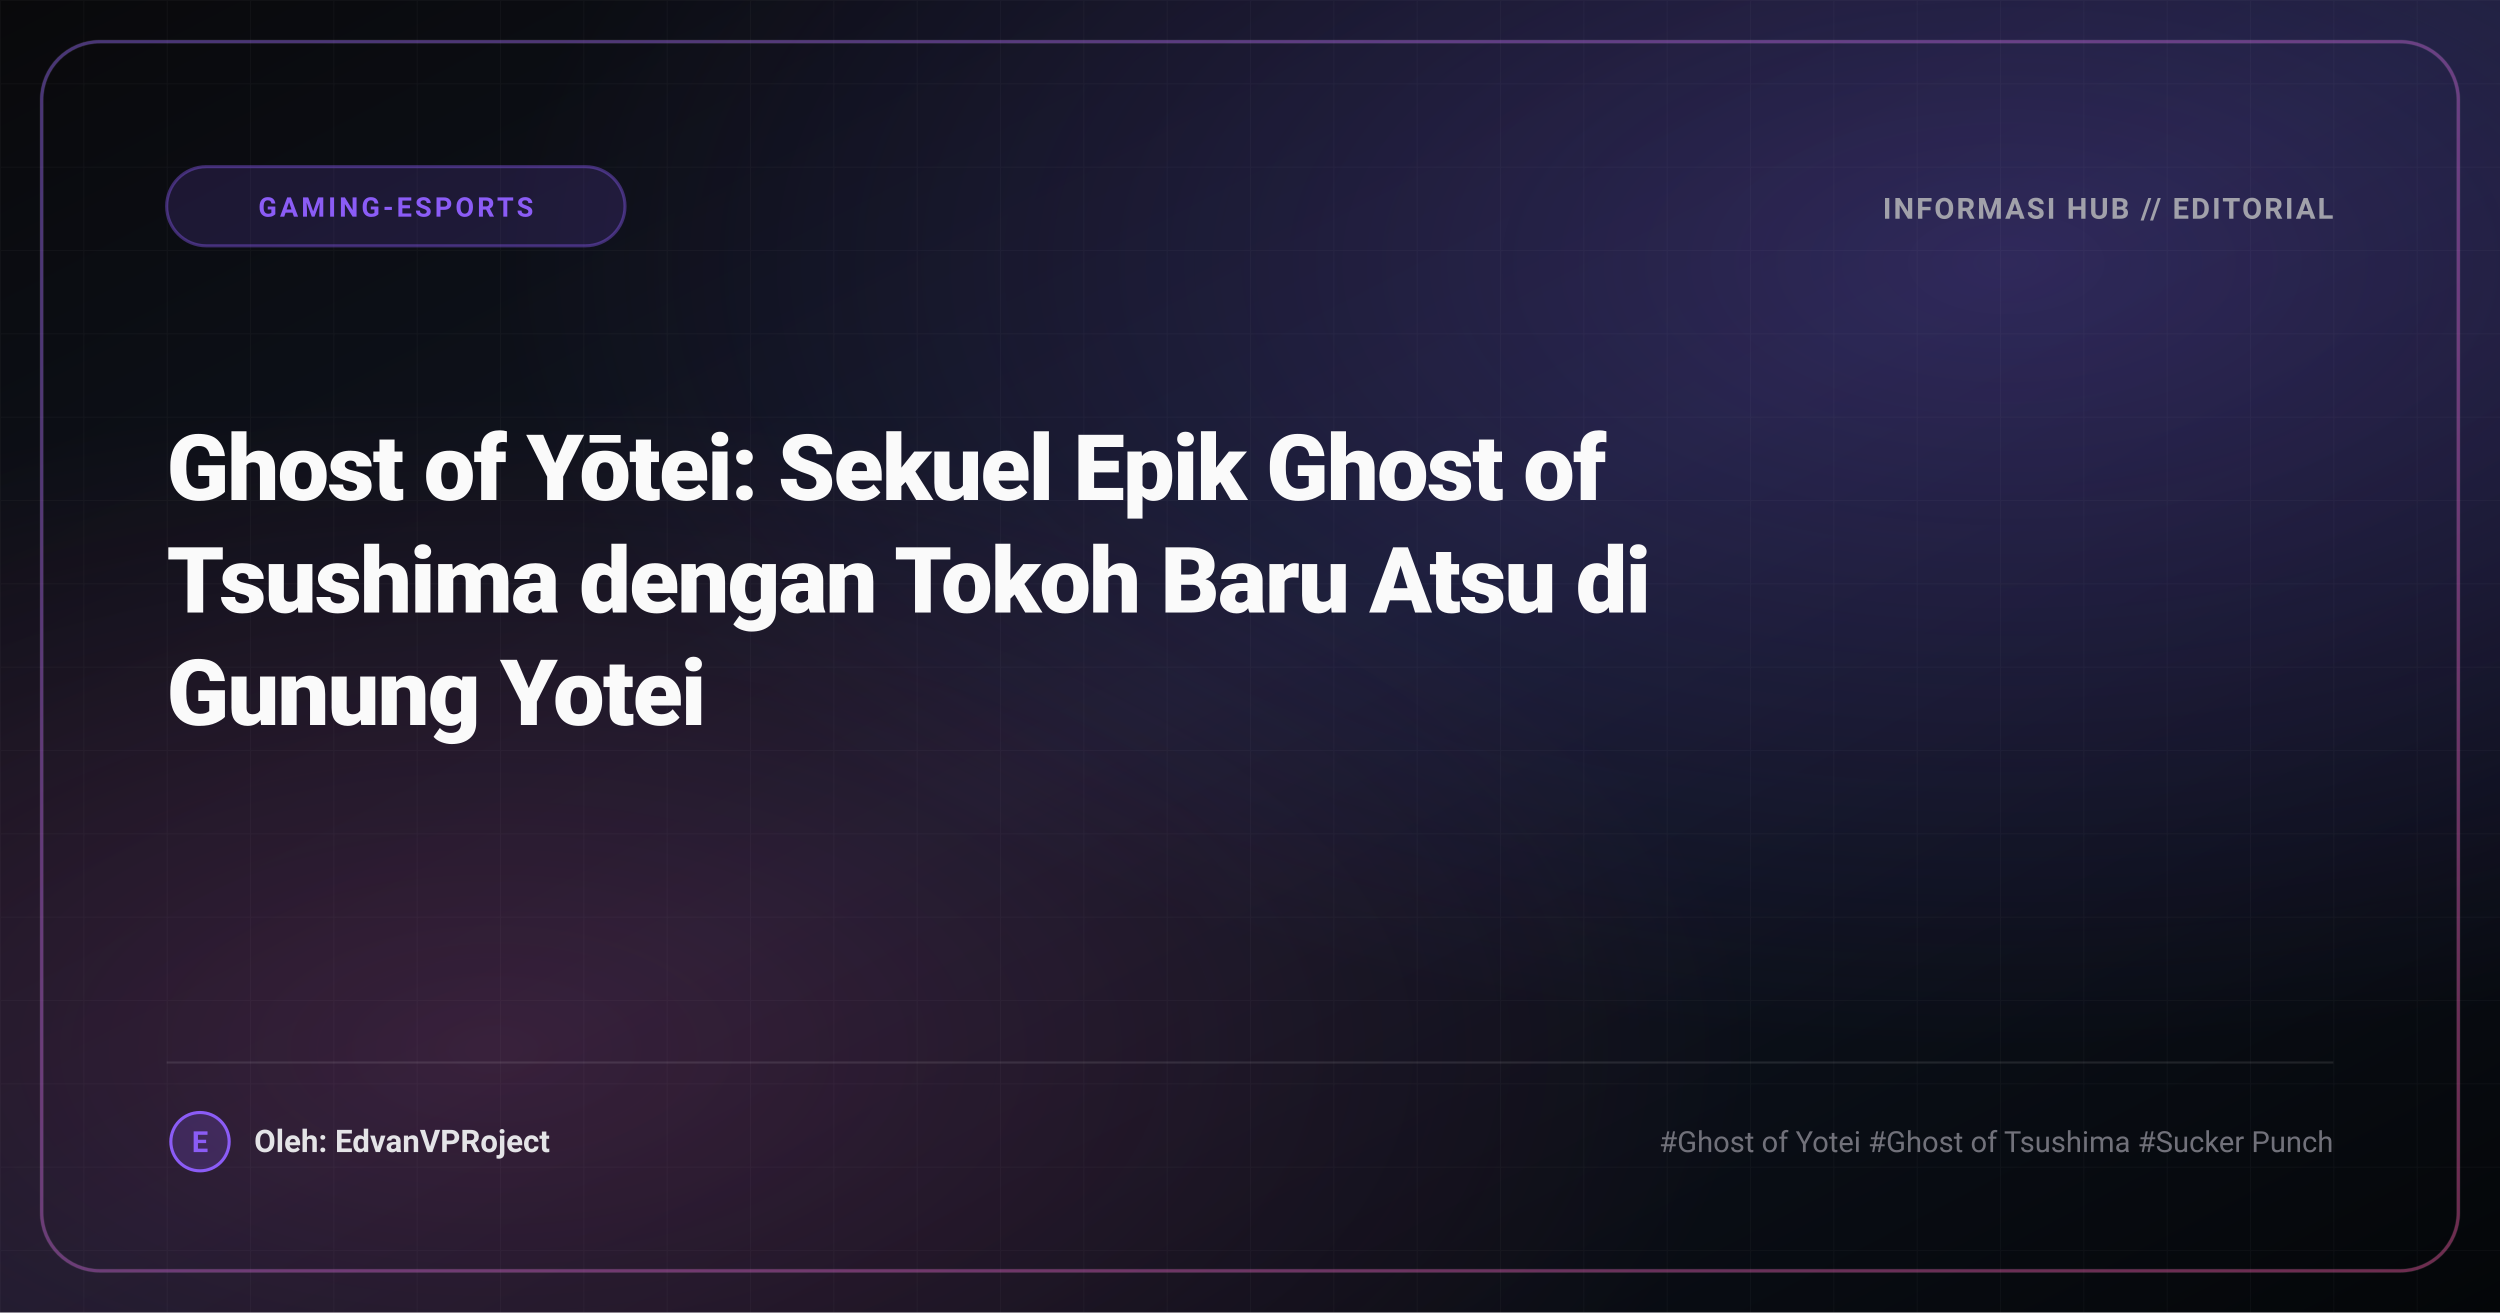
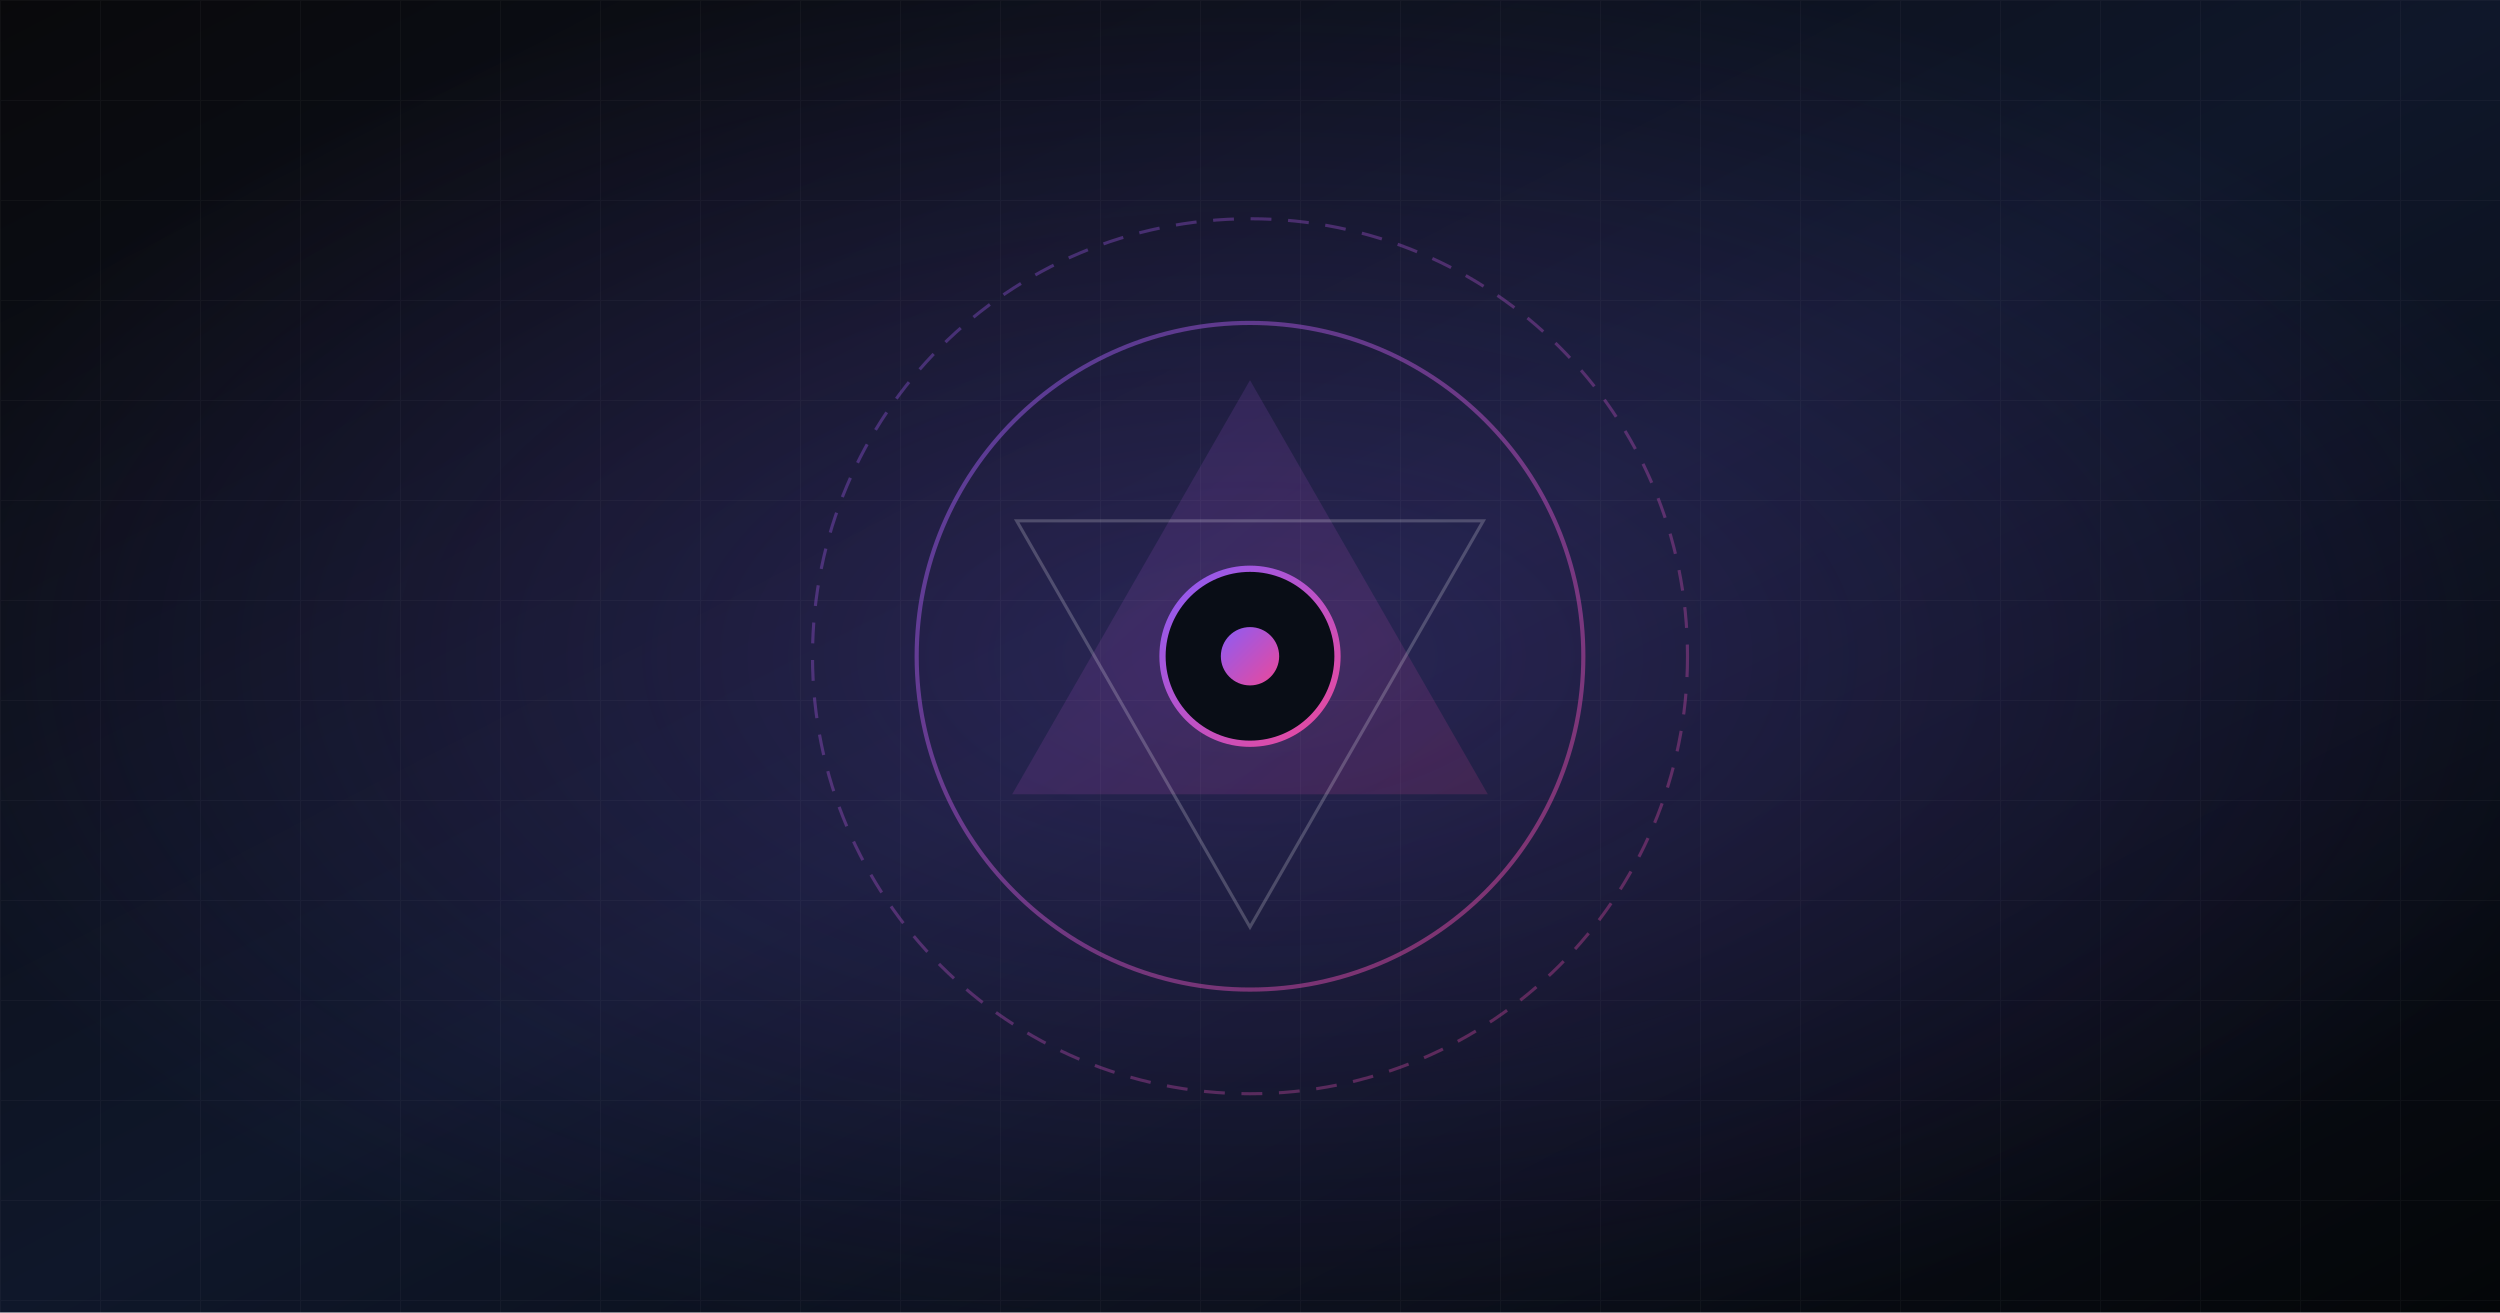
- <svg xmlns="http://www.w3.org/2000/svg" viewBox="0 0 1200 630" width="1200" height="630" shape-rendering="geometricPrecision" text-rendering="geometricPrecision">
+ <svg xmlns="http://www.w3.org/2000/svg" viewBox="0 0 1200 630" width="1200" height="630" shape-rendering="geometricPrecision">
  <defs>
-     <style>
-       text {
-         font-family: -apple-system, BlinkMacSystemFont, "Segoe UI", Roboto, "Helvetica Neue", Arial, sans-serif;
-         text-rendering: geometricPrecision;
-         -webkit-font-smoothing: antialiased;
-       }
-     </style>
    <linearGradient id="bgGrad" x1="0%" y1="0%" x2="100%" y2="100%">
      <stop offset="0%" stop-color="#09090b" />
-       <stop offset="50%" stop-color="#111827" />
+       <stop offset="50%" stop-color="#0f172a" />
      <stop offset="100%" stop-color="#040608" />
    </linearGradient>
    <linearGradient id="accGrad" x1="0%" y1="0%" x2="100%" y2="100%">
      <stop offset="0%" stop-color="#8b5cf6" />
      <stop offset="100%" stop-color="#ec4899" />
    </linearGradient>
-     <radialGradient id="glow" cx="80%" cy="20%" r="60%">
-       <stop offset="0%" stop-color="#8b5cf6" stop-opacity="0.25" />
+     <radialGradient id="glow" cx="50%" cy="50%" r="55%">
+       <stop offset="0%" stop-color="#8b5cf6" stop-opacity="0.22" />
      <stop offset="100%" stop-color="#8b5cf6" stop-opacity="0" />
    </radialGradient>
-     <radialGradient id="glow2" cx="20%" cy="80%" r="50%">
-       <stop offset="0%" stop-color="#ec4899" stop-opacity="0.18" />
-       <stop offset="100%" stop-color="#ec4899" stop-opacity="0" />
-     </radialGradient>
-     <pattern id="grid" width="40" height="40" patternUnits="userSpaceOnUse">
-       <path d="M 40 0 L 0 0 0 40" fill="none" stroke="rgba(255,255,255,0.03)" stroke-width="1" />
+     <pattern id="grid" width="48" height="48" patternUnits="userSpaceOnUse">
+       <path d="M 48 0 L 0 0 0 48" fill="none" stroke="rgba(255,255,255,0.035)" stroke-width="1" />
    </pattern>
  </defs>
  <rect width="1200" height="630" fill="url(#bgGrad)" />
  <rect width="1200" height="630" fill="url(#glow)" />
-   <rect width="1200" height="630" fill="url(#glow2)" />
  <rect width="1200" height="630" fill="url(#grid)" />
-   <rect x="20" y="20" width="1160" height="590" rx="28" fill="none" stroke="rgba(255,255,255,0.08)" stroke-width="2" />
-   <rect x="20" y="20" width="1160" height="590" rx="28" fill="none" stroke="url(#accGrad)" stroke-width="1.5" opacity="0.4" />
-   <g transform="translate(80, 80)">
-     <rect x="0" y="0" width="220" height="38" rx="19" fill="#8b5cf6" fill-opacity="0.15" stroke="#8b5cf6" stroke-opacity="0.4" stroke-width="1.5" />
-     <text x="110" y="24" fill="#8b5cf6" font-family="system-ui, -apple-system, sans-serif" font-size="13" font-weight="700" text-anchor="middle" letter-spacing="1.5">
-       GAMING-ESPORTS
-     </text>
-     <text x="1040" y="25" fill="#a1a1aa" font-family="monospace, monospace" font-size="14" font-weight="600" text-anchor="end" letter-spacing="1">
-       INFORMASI HUB // EDITORIAL
-     </text>
-   </g>
-   <g transform="translate(0, 200)">
-     <text x="80" y="40" fill="#fafafa" font-family="system-ui, -apple-system, sans-serif" font-size="44" font-weight="800" letter-spacing="-0.8">
-       <tspan x="80" dy="0">Ghost of Yōtei: Sekuel Epik Ghost of</tspan>
-       <tspan x="80" dy="54">Tsushima dengan Tokoh Baru Atsu di</tspan>
-       <tspan x="80" dy="54">Gunung Yotei</tspan>
-     </text>
-   </g>
-   <g transform="translate(80, 510)">
-     <line x1="0" y1="0" x2="1040" y2="0" stroke="rgba(255,255,255,0.1)" stroke-width="1" />
-     <circle cx="16" cy="38" r="14" fill="#8b5cf6" fill-opacity="0.2" stroke="#8b5cf6" stroke-width="1.5" />
-     <text x="16" y="43" fill="#8b5cf6" font-family="sans-serif" font-size="14" font-weight="bold" text-anchor="middle">E</text>
-     <text x="42" y="43" fill="#e4e4e7" font-family="monospace, monospace" font-size="15" font-weight="600">
-       Oleh: EdvanVPRoject
-     </text>
-     <text x="1040" y="43" fill="#71717a" font-family="monospace, monospace" font-size="14" text-anchor="end">
-       #Ghost of Yotei   #Ghost of Tsushima   #Sucker Punch
-     </text>
+   <g transform="translate(600, 315)">
+     <circle cx="0" cy="0" r="210" fill="none" stroke="url(#accGrad)" stroke-width="1.5" stroke-dasharray="10 8" opacity="0.35" />
+     <circle cx="0" cy="0" r="160" fill="none" stroke="url(#accGrad)" stroke-width="2" opacity="0.5" />
+     <polygon points="0,-130 112,65 -112,65" fill="url(#accGrad)" opacity="0.15" stroke="url(#accGrad)" stroke-width="2.5" />
+     <polygon points="0,130 112,-65 -112,-65" fill="none" stroke="rgba(255,255,255,0.2)" stroke-width="1.5" />
+     <circle cx="0" cy="0" r="42" fill="#090d16" stroke="url(#accGrad)" stroke-width="3" />
+     <circle cx="0" cy="0" r="14" fill="url(#accGrad)" />
  </g>
</svg>
